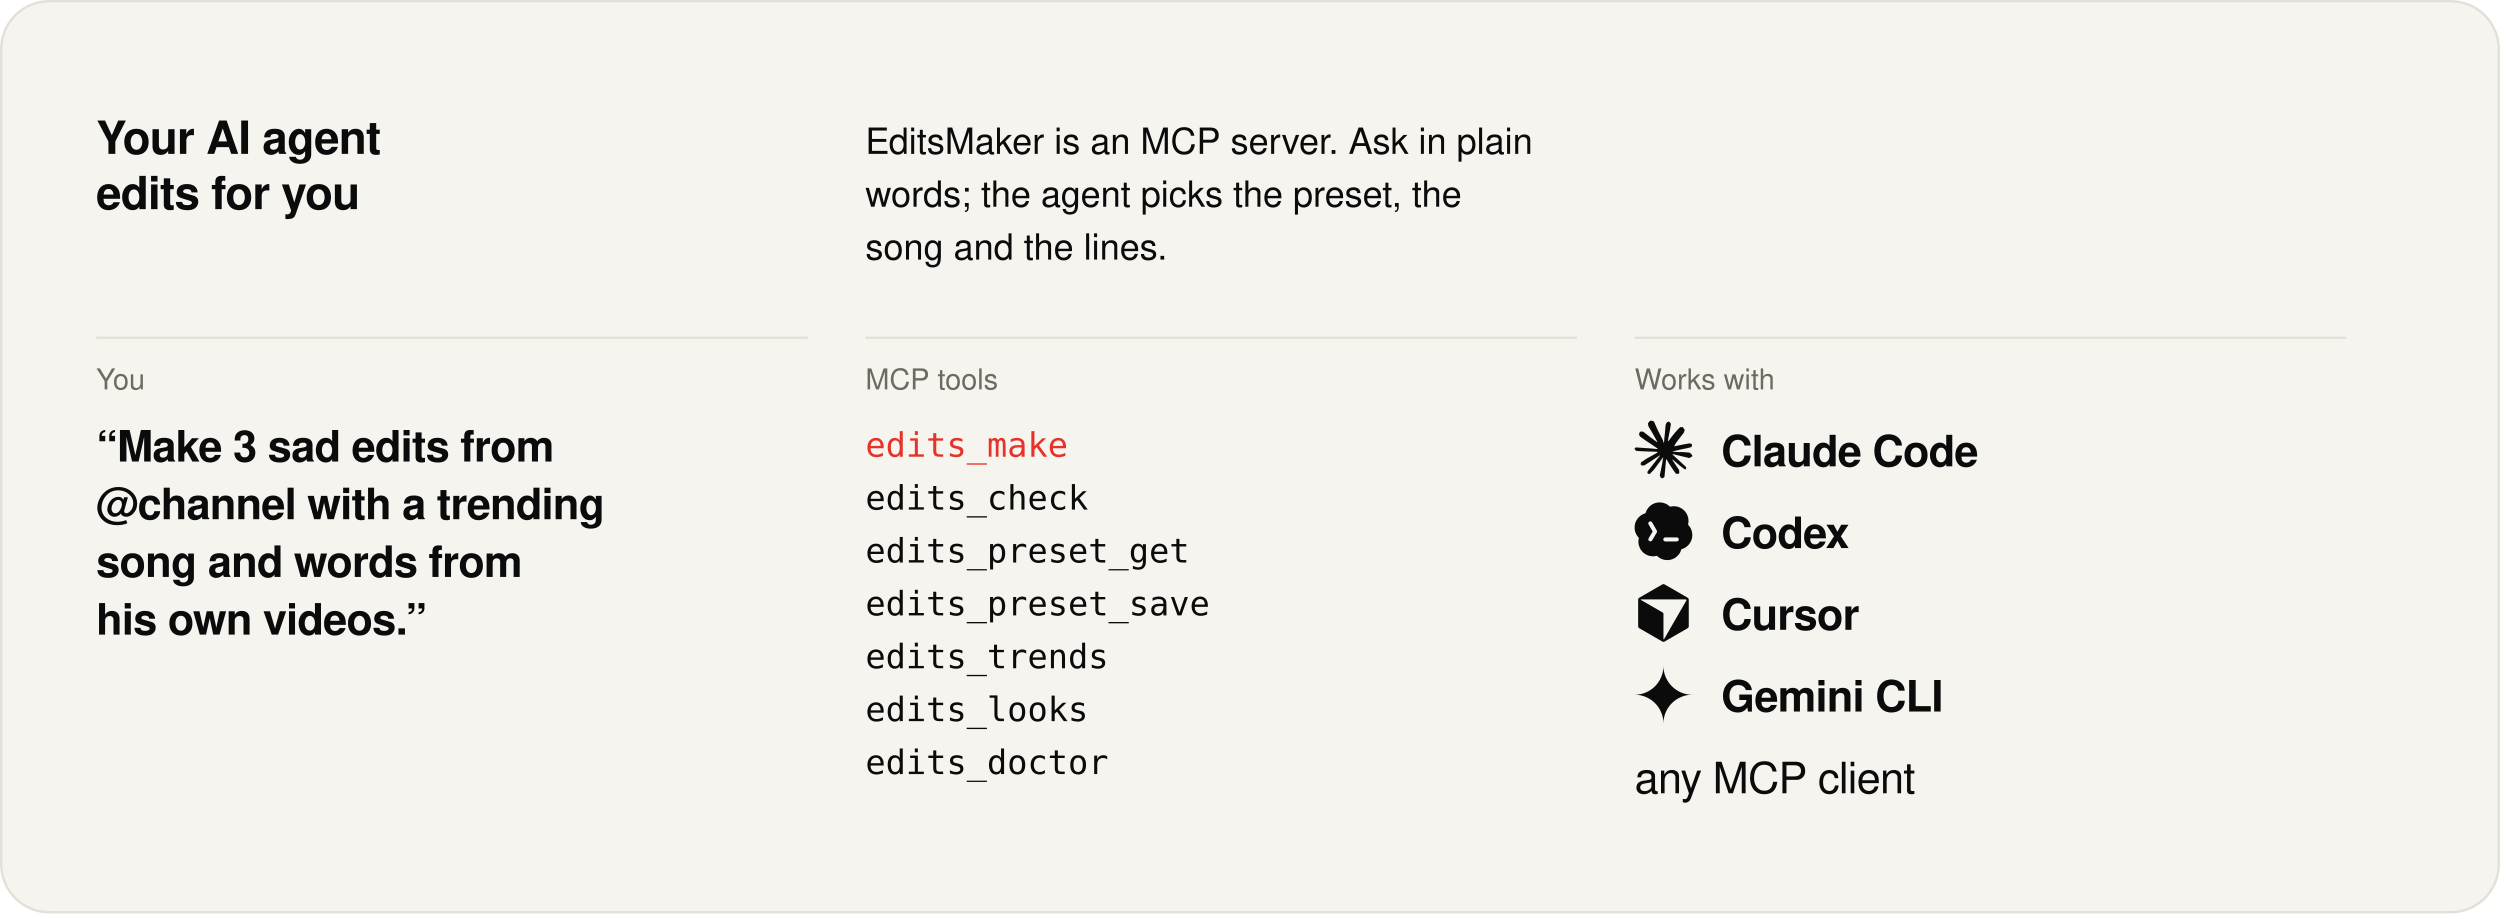
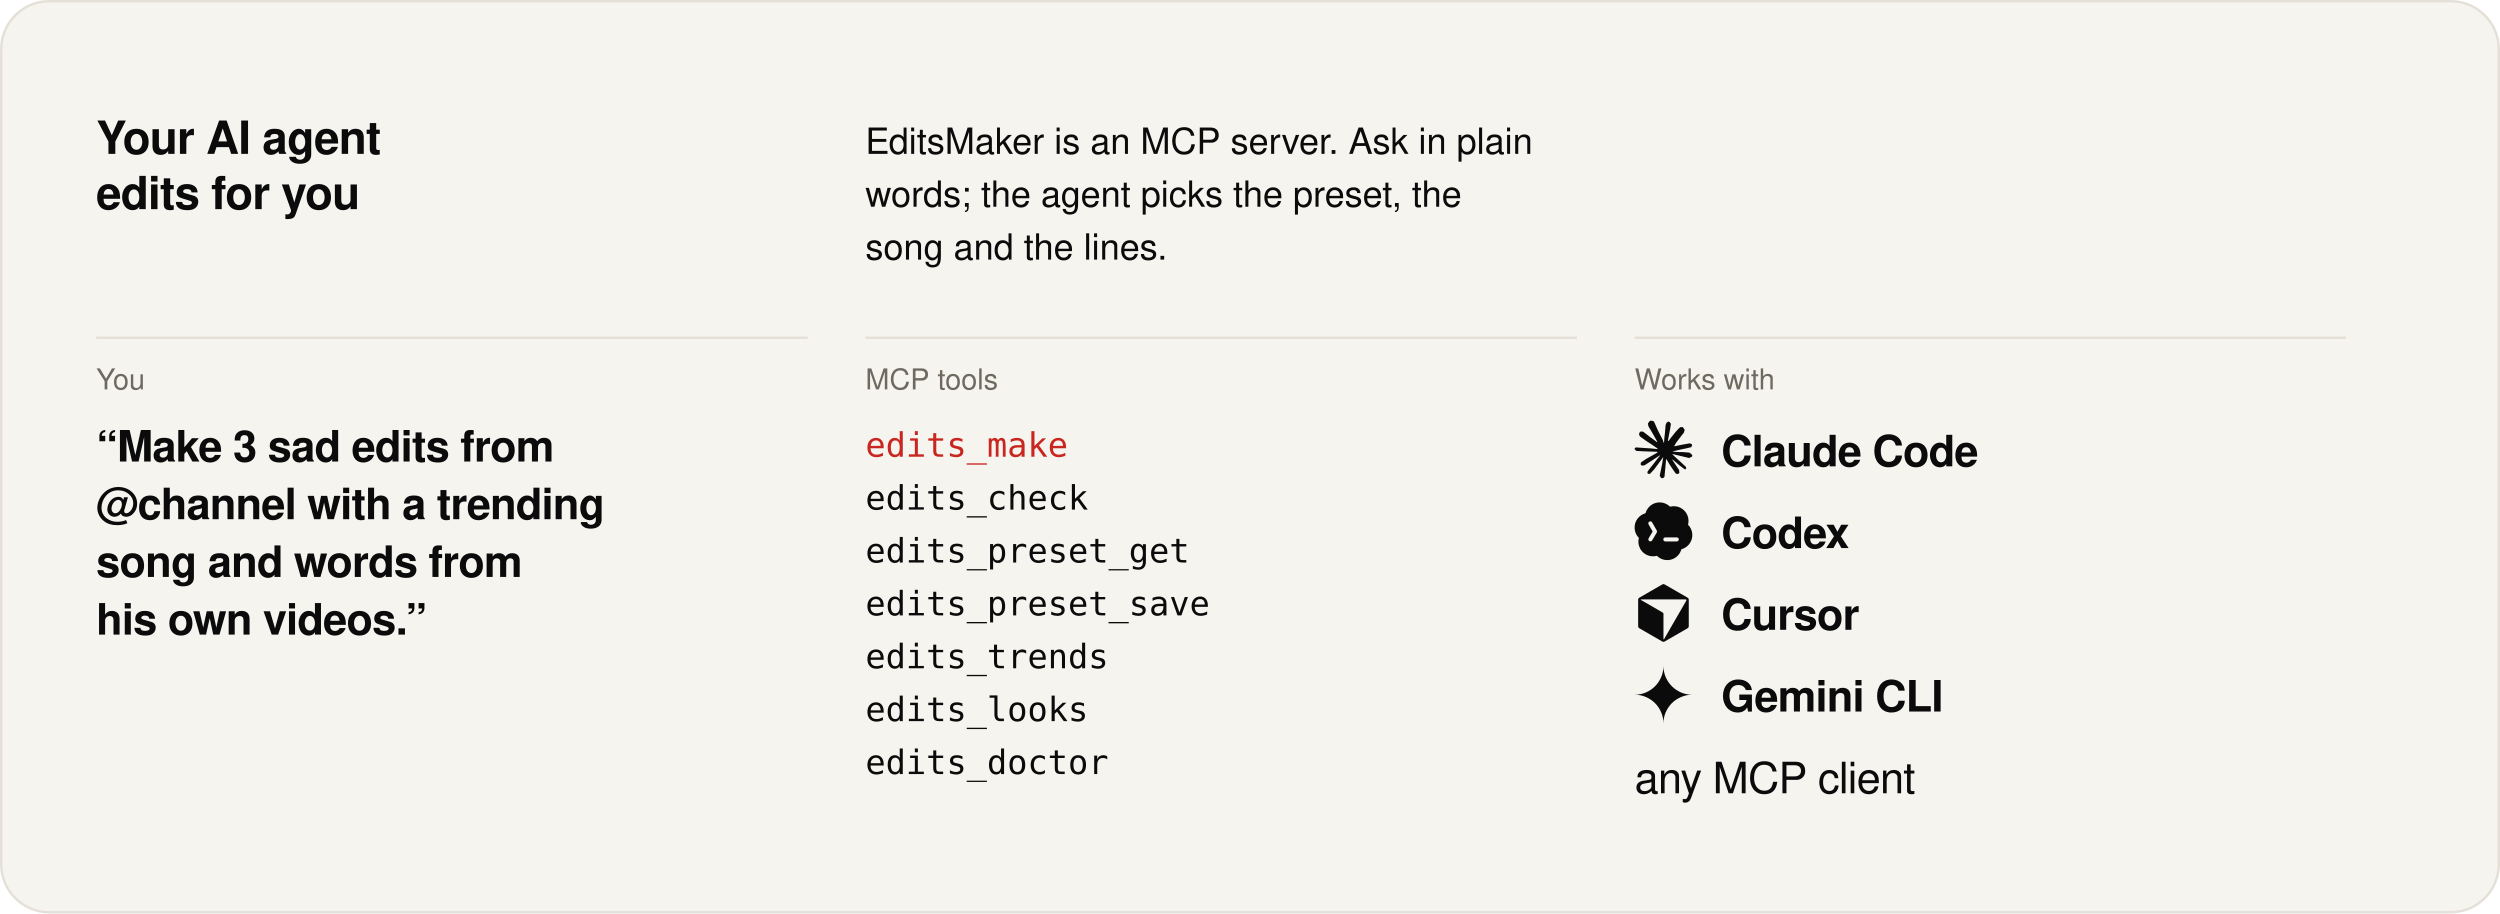
<svg xmlns="http://www.w3.org/2000/svg" width="1040" height="380" viewBox="0 0 1040 380" role="img" aria-label="Your AI agent edits for you: EditsMaker is an MCP server for Claude Code, Codex, Cursor, Gemini CLI and any MCP client">
  <rect x="0.5" y="0.5" width="1039" height="379" rx="20" fill="#F6F4EF" stroke="#E4E0D7" />
  <g transform="translate(40,40)">
    <text x="0" y="24" font-family="Helvetica Neue, Helvetica, Arial, Liberation Sans, sans-serif" font-weight="700" font-size="19" fill="#0B0B0C" text-anchor="start" letter-spacing="-0.3">Your AI agent</text>
    <text x="0" y="47" font-family="Helvetica Neue, Helvetica, Arial, Liberation Sans, sans-serif" font-weight="700" font-size="19" fill="#0B0B0C" text-anchor="start" letter-spacing="-0.3">edits for you</text>
    <text x="320" y="24" font-family="Helvetica Neue, Helvetica, Arial, Liberation Sans, sans-serif" font-weight="300" font-size="15" fill="#0B0B0C" text-anchor="start" letter-spacing="0">EditsMaker is an MCP server. Ask in plain</text>
    <text x="320" y="46" font-family="Helvetica Neue, Helvetica, Arial, Liberation Sans, sans-serif" font-weight="300" font-size="15" fill="#0B0B0C" text-anchor="start" letter-spacing="0">words; the agent picks the preset, the</text>
    <text x="320" y="68" font-family="Helvetica Neue, Helvetica, Arial, Liberation Sans, sans-serif" font-weight="300" font-size="15" fill="#0B0B0C" text-anchor="start" letter-spacing="0">song and the lines.</text>
    <line x1="0" y1="100.5" x2="296" y2="100.5" stroke="#E4E0D7" stroke-width="1" />
    <text x="0" y="122" font-family="Helvetica Neue, Helvetica, Arial, Liberation Sans, sans-serif" font-weight="400" font-size="12" fill="#6F6A60" text-anchor="start" letter-spacing="0">You</text>
    <line x1="320" y1="100.5" x2="616" y2="100.5" stroke="#E4E0D7" stroke-width="1" />
    <text x="320" y="122" font-family="Helvetica Neue, Helvetica, Arial, Liberation Sans, sans-serif" font-weight="400" font-size="12" fill="#6F6A60" text-anchor="start" letter-spacing="0">MCP tools</text>
    <line x1="640" y1="100.5" x2="936" y2="100.5" stroke="#E4E0D7" stroke-width="1" />
    <text x="640" y="122" font-family="Helvetica Neue, Helvetica, Arial, Liberation Sans, sans-serif" font-weight="400" font-size="12" fill="#6F6A60" text-anchor="start" letter-spacing="0">Works with</text>
    <text x="0" y="152" font-family="Helvetica Neue, Helvetica, Arial, Liberation Sans, sans-serif" font-weight="700" font-size="18" fill="#0B0B0C" text-anchor="start" letter-spacing="-0.3">“Make 3 sad edits from</text>
    <text x="0" y="176" font-family="Helvetica Neue, Helvetica, Arial, Liberation Sans, sans-serif" font-weight="700" font-size="18" fill="#0B0B0C" text-anchor="start" letter-spacing="-0.3">@channel with a trending</text>
    <text x="0" y="200" font-family="Helvetica Neue, Helvetica, Arial, Liberation Sans, sans-serif" font-weight="700" font-size="18" fill="#0B0B0C" text-anchor="start" letter-spacing="-0.3">song and words from</text>
    <text x="0" y="224" font-family="Helvetica Neue, Helvetica, Arial, Liberation Sans, sans-serif" font-weight="700" font-size="18" fill="#0B0B0C" text-anchor="start" letter-spacing="-0.3">his own videos.”</text>
-     <text x="320" y="150" font-family="ui-monospace, JetBrains Mono, SF Mono, Menlo, monospace" font-weight="400" font-size="14" fill="#E5332A" text-anchor="start" letter-spacing="0">edits_make</text>
+     <text x="320" y="150" font-family="ui-monospace, JetBrains Mono, SF Mono, Menlo, monospace" font-weight="400" font-size="14" fill="#C8261E" text-anchor="start" letter-spacing="0">edits_make</text>
    <text x="320" y="172" font-family="ui-monospace, JetBrains Mono, SF Mono, Menlo, monospace" font-weight="400" font-size="14" fill="#0B0B0C" text-anchor="start" letter-spacing="0">edits_check</text>
    <text x="320" y="194" font-family="ui-monospace, JetBrains Mono, SF Mono, Menlo, monospace" font-weight="400" font-size="14" fill="#0B0B0C" text-anchor="start" letter-spacing="0">edits_preset_get</text>
    <text x="320" y="216" font-family="ui-monospace, JetBrains Mono, SF Mono, Menlo, monospace" font-weight="400" font-size="14" fill="#0B0B0C" text-anchor="start" letter-spacing="0">edits_preset_save</text>
    <text x="320" y="238" font-family="ui-monospace, JetBrains Mono, SF Mono, Menlo, monospace" font-weight="400" font-size="14" fill="#0B0B0C" text-anchor="start" letter-spacing="0">edits_trends</text>
    <text x="320" y="260" font-family="ui-monospace, JetBrains Mono, SF Mono, Menlo, monospace" font-weight="400" font-size="14" fill="#0B0B0C" text-anchor="start" letter-spacing="0">edits_looks</text>
    <text x="320" y="282" font-family="ui-monospace, JetBrains Mono, SF Mono, Menlo, monospace" font-weight="400" font-size="14" fill="#0B0B0C" text-anchor="start" letter-spacing="0">edits_doctor</text>
    <path transform="translate(640,135) scale(1)" d="m4.714 15.956 4.717-2.647.079-.231-.079-.128h-.231l-.789-.049-2.696-.073-2.337-.097-2.265-.121-.571-.121-.534-.704.055-.352.48-.322.686.061 1.518.103 2.277.158 1.651.097 2.447.255h.389l.055-.158-.134-.097-.103-.097L6.973 9.836l-2.55-1.688-1.336-.971-.723-.492-.364-.461-.158-1.008.656-.723.88.061.225.061.892.686 1.906 1.475 2.489 1.834.364.303.146-.103.018-.073-.164-.273-1.354-2.447-1.445-2.489-.643-1.032-.17-.619c-.061-.255-.103-.467-.103-.729L6.287.134 6.7 0l.996.134.419.364.619 1.415 1.002 2.228 1.554 3.03.455.898.243.832.091.255h.158v-.146l.128-1.706.237-2.095.231-2.696.079-.759.376-.911.747-.492.583.279.48.686-.067.443-.285 1.852-.559 2.902-.364 1.943h.212l.243-.243.984-1.305 1.651-2.064.729-.82.85-.905.546-.431h1.032l.759 1.129-.34 1.166-1.062 1.348-.88 1.141-1.263 1.7-.789 1.36.073.109.188-.018 2.853-.607 1.542-.279 1.84-.316.832.389.091.395-.328.807-1.967.486-2.307.461-3.436.814-.043.03.049.061 1.548.146.662.036h1.621l3.018.225.789.522.474.638-.079.486-1.214.619-1.639-.389-3.825-.911-1.311-.328h-.182v.109l1.093 1.069 2.003 1.809 2.507 2.331.128.577-.322.455-.34-.049-2.204-1.657-.85-.747-1.925-1.621h-.128v.17l.443.65 2.344 3.521.121 1.081-.17.352-.607.212-.668-.121-1.372-1.925L14.38 17.959l-1.141-1.943-.14.079-.674 7.255-.316.37-.729.279-.607-.461-.322-.747.322-1.475.389-1.925.316-1.53.285-1.9.17-.631-.012-.043-.14.018-1.433 1.967-2.18 2.945-1.724 1.846-.413.164-.716-.37.067-.662.401-.589 2.386-3.036 1.439-1.882.929-1.087-.006-.158h-.055l-6.338 4.116-1.129.146-.486-.455.061-.747.231-.243 1.906-1.311Z" fill="#0B0B0C" fill-rule="evenodd" />
    <text x="676" y="154" font-family="Helvetica Neue, Helvetica, Arial, Liberation Sans, sans-serif" font-weight="700" font-size="18" fill="#0B0B0C" text-anchor="start" letter-spacing="-0.3">Claude Code</text>
    <path transform="translate(640,169) scale(1)" d="M8.086.457a6.105 6.105 0 013.046-.415c1.333.153 2.521.72 3.564 1.7a.117.117 0 00.107.029c1.408-.346 2.762-.224 4.061.366l.063.03.154.076c1.357.703 2.33 1.77 2.918 3.198.278.679.418 1.388.421 2.126a5.655 5.655 0 01-.18 1.631.167.167 0 00.04.155 5.982 5.982 0 011.578 2.891c.385 1.901-.01 3.615-1.183 5.14l-.182.22a6.063 6.063 0 01-2.934 1.851.162.162 0 00-.108.102c-.255.736-.511 1.364-.987 1.992-1.199 1.582-2.962 2.462-4.948 2.451-1.583-.008-2.986-.587-4.21-1.736a.145.145 0 00-.14-.032c-.518.167-1.04.191-1.604.185a5.924 5.924 0 01-2.595-.622 6.058 6.058 0 01-2.146-1.781c-.203-.269-.404-.522-.551-.821a7.74 7.74 0 01-.495-1.283 6.11 6.11 0 01-.017-3.064.166.166 0 00.008-.074.115.115 0 00-.037-.064 5.958 5.958 0 01-1.38-2.202 5.196 5.196 0 01-.333-1.589 6.915 6.915 0 01.188-2.132c.45-1.484 1.309-2.648 2.577-3.493.282-.188.55-.334.802-.438.286-.12.573-.22.861-.304a.129.129 0 00.087-.087A6.016 6.016 0 015.635 2.31C6.315 1.464 7.132.846 8.086.457zm-.804 7.85a.848.848 0 00-1.473.842l1.694 2.965-1.688 2.848a.849.849 0 001.46.864l1.94-3.272a.849.849 0 00.007-.854l-1.94-3.393zm5.446 6.24a.849.849 0 000 1.695h4.848a.849.849 0 000-1.696h-4.848z" fill="#0B0B0C" fill-rule="evenodd" />
    <text x="676" y="188" font-family="Helvetica Neue, Helvetica, Arial, Liberation Sans, sans-serif" font-weight="700" font-size="18" fill="#0B0B0C" text-anchor="start" letter-spacing="-0.3">Codex</text>
    <path transform="translate(640,203) scale(1)" d="M11.503.131 1.891 5.678a.84.84 0 0 0-.42.726v11.188c0 .3.162.575.42.724l9.609 5.55a1 1 0 0 0 .998 0l9.61-5.55a.84.84 0 0 0 .42-.724V6.404a.84.84 0 0 0-.42-.726L12.497.131a1.01 1.01 0 0 0-.996 0M2.657 6.338h18.55c.263 0 .43.287.297.515L12.23 22.918c-.062.107-.229.064-.229-.06V12.335a.59.59 0 0 0-.295-.51l-9.11-5.257c-.109-.063-.064-.23.061-.23" fill="#0B0B0C" fill-rule="evenodd" />
    <text x="676" y="222" font-family="Helvetica Neue, Helvetica, Arial, Liberation Sans, sans-serif" font-weight="700" font-size="18" fill="#0B0B0C" text-anchor="start" letter-spacing="-0.3">Cursor</text>
    <path transform="translate(640,237) scale(1)" d="M11.04 19.32Q12 21.51 12 24q0-2.49.93-4.68.96-2.19 2.58-3.81t3.81-2.55Q21.51 12 24 12q-2.49 0-4.68-.93a12.3 12.3 0 0 1-3.81-2.58 12.3 12.3 0 0 1-2.58-3.81Q12 2.49 12 0q0 2.49-.96 4.68-.93 2.19-2.55 3.81a12.3 12.3 0 0 1-3.81 2.58Q2.49 12 0 12q2.49 0 4.68.96 2.19.93 3.81 2.55t2.55 3.81" fill="#0B0B0C" fill-rule="evenodd" />
    <text x="676" y="256" font-family="Helvetica Neue, Helvetica, Arial, Liberation Sans, sans-serif" font-weight="700" font-size="18" fill="#0B0B0C" text-anchor="start" letter-spacing="-0.3">Gemini CLI</text>
    <text x="640" y="290" font-family="Helvetica Neue, Helvetica, Arial, Liberation Sans, sans-serif" font-weight="300" font-size="18" fill="#0B0B0C" text-anchor="start" letter-spacing="-0.3">any MCP client</text>
  </g>
</svg>
